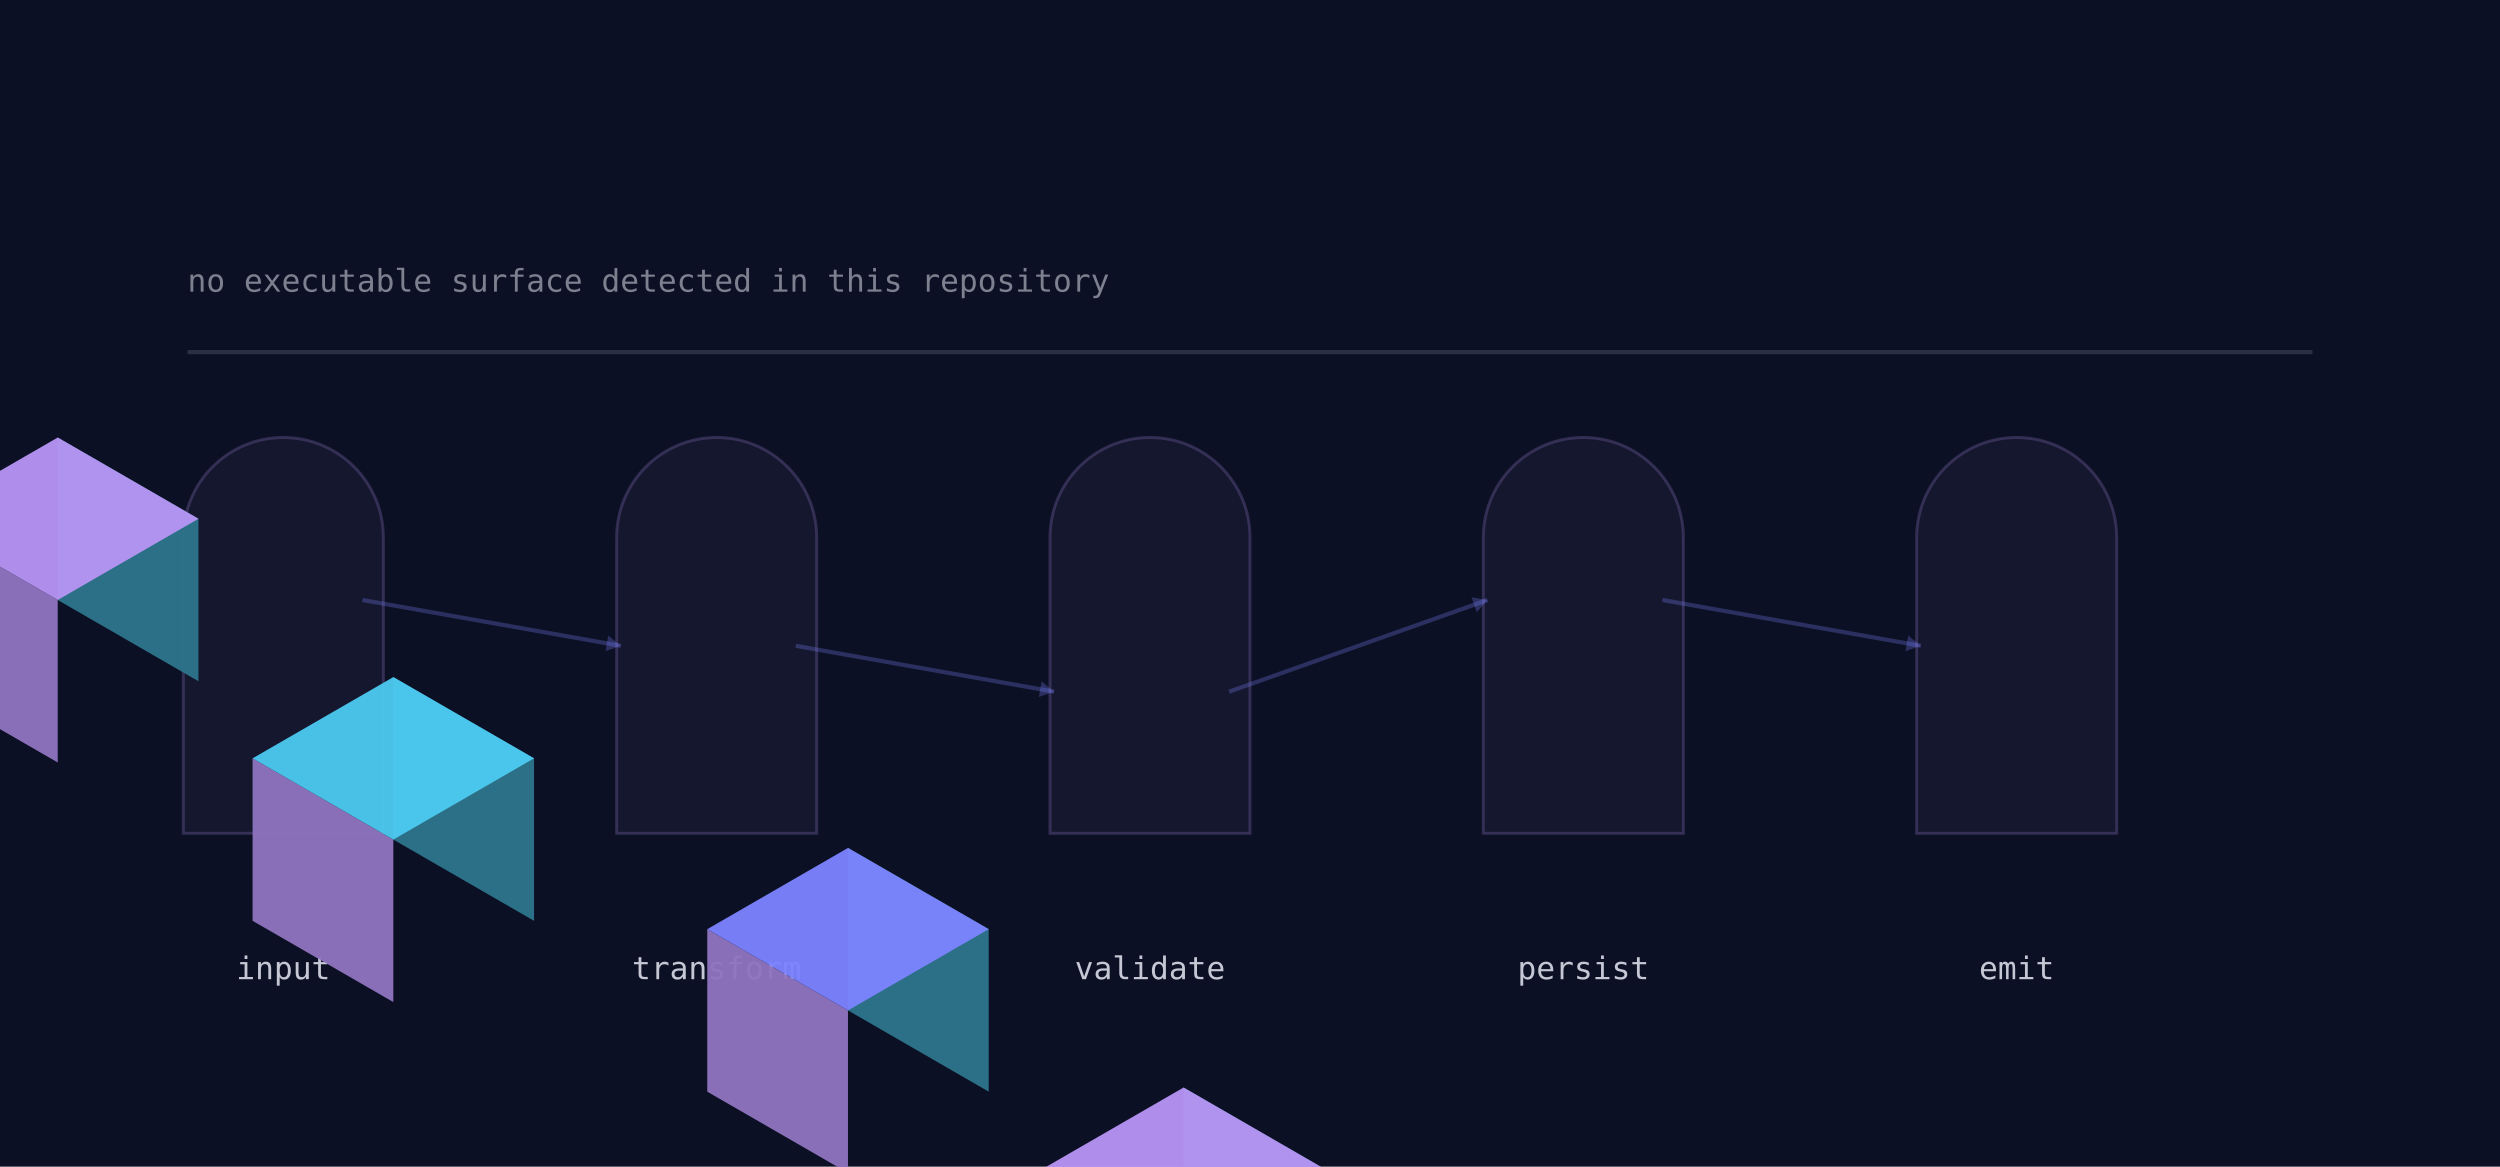
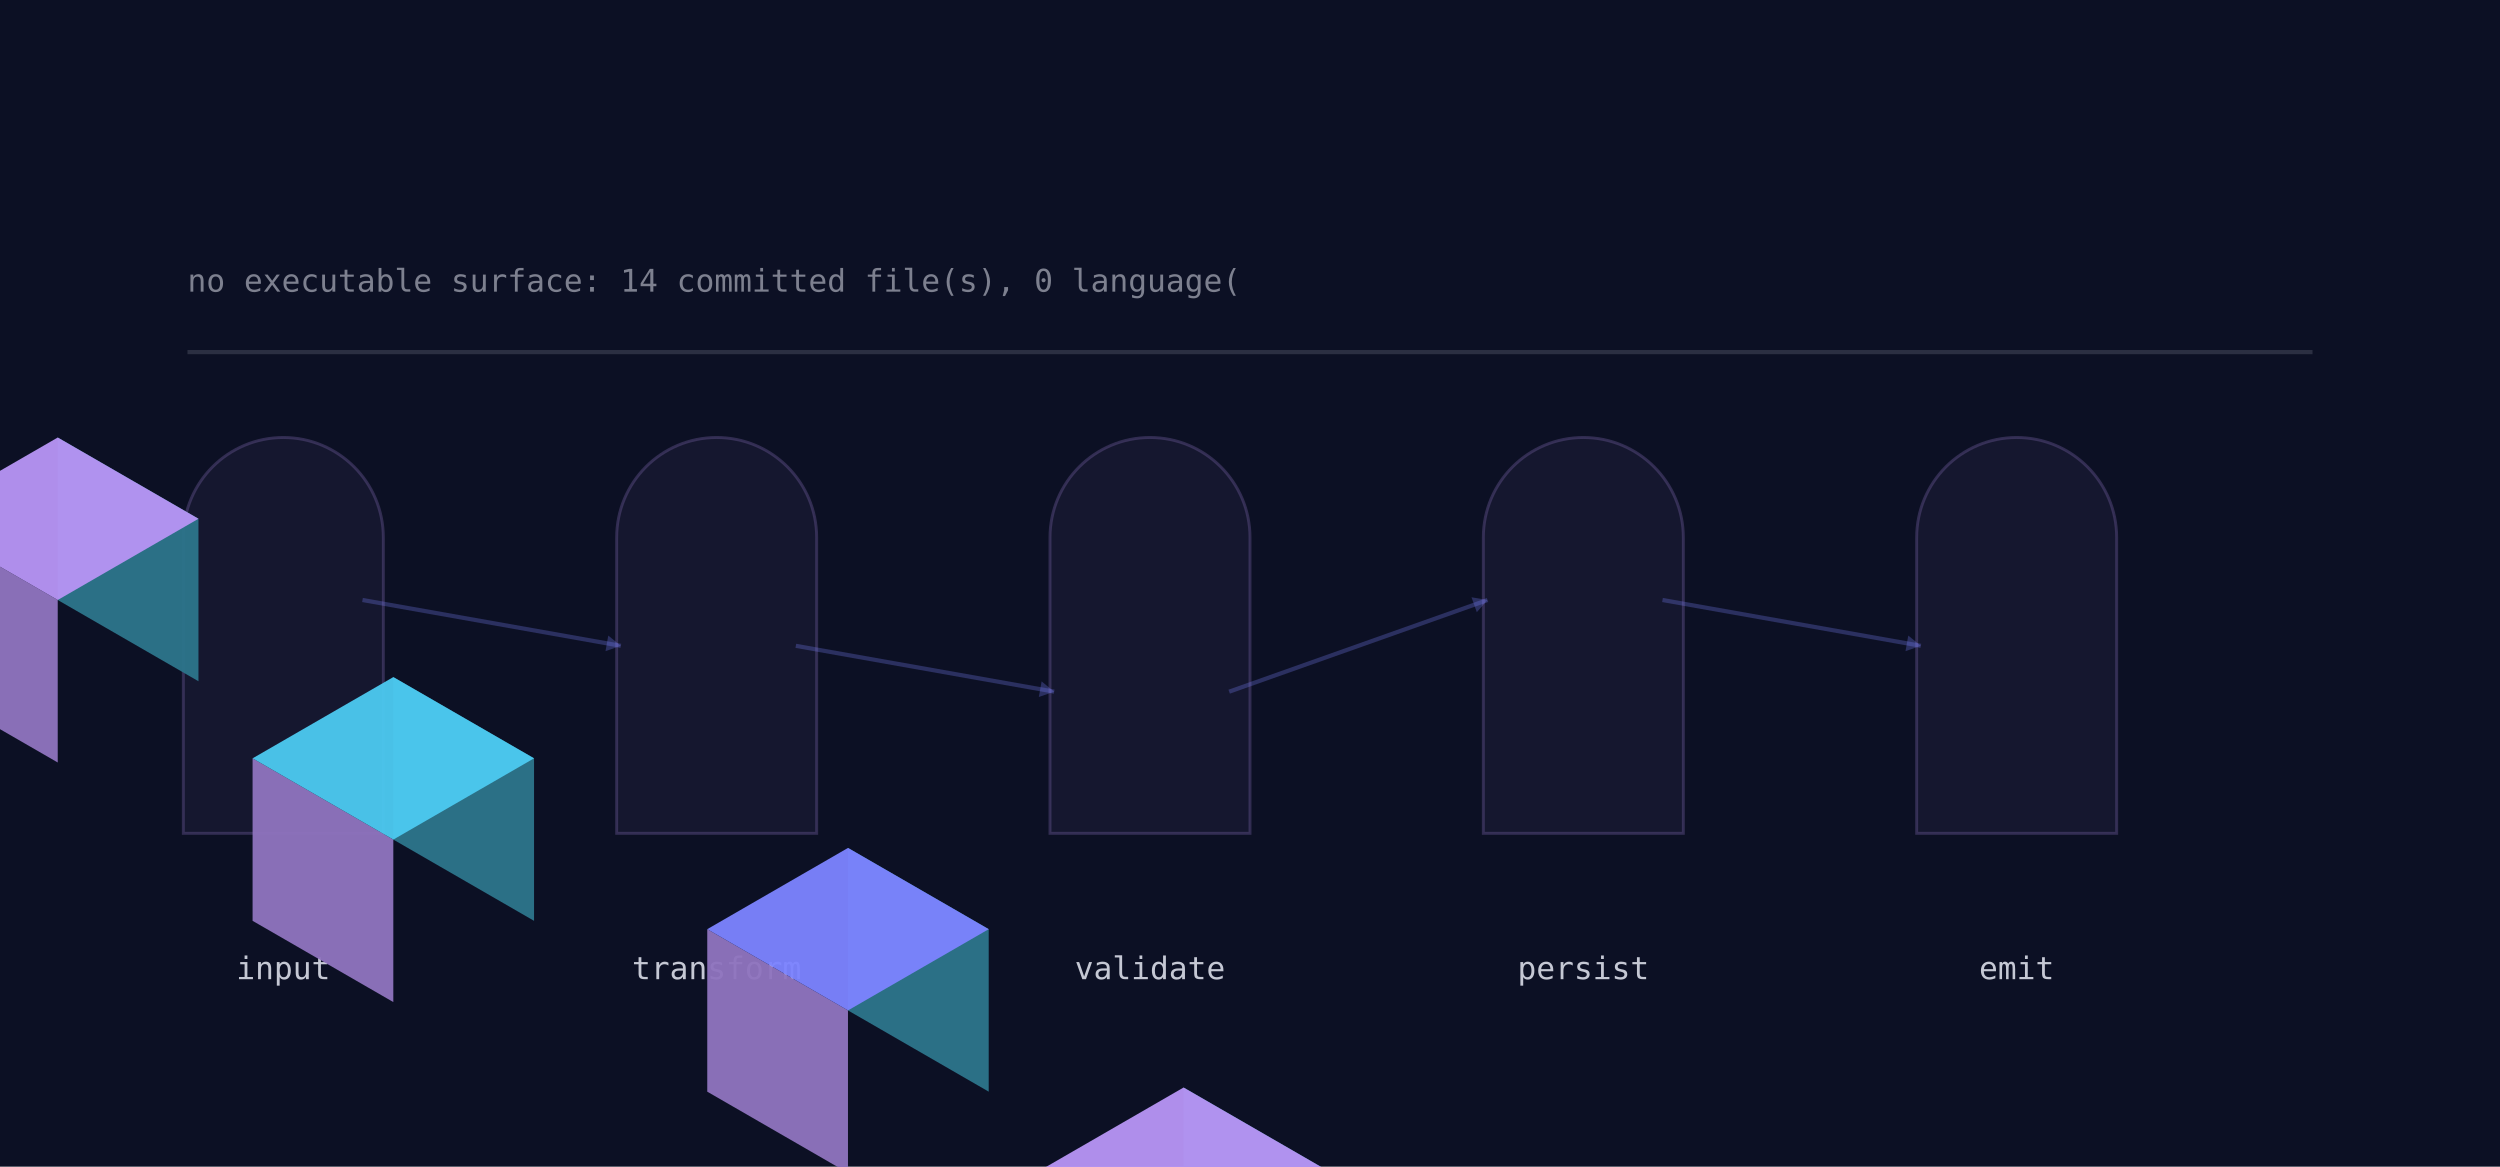
<svg xmlns="http://www.w3.org/2000/svg" viewBox="0 0 1200 560" width="1200" height="560" role="img" aria-label="EVSec.one data flow">
  <rect width="1200" height="560" fill="#0c1024" />
  <defs>
    <linearGradient id="gf" x1="0" y1="0" x2="1" y2="1">
      <stop offset="0%" stop-color="#7c83ff" />
      <stop offset="100%" stop-color="#b794f4" />
    </linearGradient>
  </defs>
  <path d="M88.00,400.00 L88.00,258.00 A48.00,48.00 0 0 1 184.00,258.00 L184.00,400.00 Z" fill="rgba(183,148,244,0.100)" opacity="0.55" stroke="rgba(183,148,244,0.400)" stroke-width="1.4" />
  <polygon points="-133.37,173.00 -65.82,212.00 -65.82,134.00 -133.37,95.00" fill="#2c758b" opacity="0.95" />
  <polygon points="-200.92,212.00 -133.37,251.00 -133.37,173.00 -200.92,134.00" fill="#8f73be" opacity="0.95" />
  <polygon points="-133.37,95.00 -65.82,134.00 -133.37,173.00 -200.92,134.00" fill="#7c83ff" opacity="0.95" />
  <text x="136" y="470" font-family="ui-monospace,Menlo,monospace" font-size="15" fill="rgba(238,240,251,0.820)" text-anchor="middle">input</text>
  <path d="M296.00,400.00 L296.00,258.00 A48.00,48.00 0 0 1 392.00,258.00 L392.00,400.00 Z" fill="rgba(183,148,244,0.100)" opacity="0.55" stroke="rgba(183,148,244,0.400)" stroke-width="1.4" />
  <polygon points="27.71,288.00 95.26,327.00 95.26,249.00 27.71,210.00" fill="#2c758b" opacity="0.95" />
  <polygon points="-39.84,327.00 27.71,366.00 27.71,288.00 -39.84,249.00" fill="#8f73be" opacity="0.95" />
  <polygon points="27.71,210.00 95.26,249.00 27.71,288.00 -39.84,249.00" fill="#b794f4" opacity="0.95" />
  <text x="344" y="470" font-family="ui-monospace,Menlo,monospace" font-size="15" fill="rgba(238,240,251,0.820)" text-anchor="middle">transform</text>
  <line x1="174.00" y1="288.00" x2="298.00" y2="310.00" stroke="rgba(124,131,255,0.500)" stroke-width="2.00" opacity="0.55" />
  <polygon points="298.00,310.00 291.97,305.07 290.64,312.55" fill="rgba(124,131,255,0.500)" opacity="0.55" />
  <path d="M504.00,400.00 L504.00,258.00 A48.00,48.00 0 0 1 600.00,258.00 L600.00,400.00 Z" fill="rgba(183,148,244,0.100)" opacity="0.55" stroke="rgba(183,148,244,0.400)" stroke-width="1.4" />
  <polygon points="188.79,403.00 256.34,442.00 256.34,364.00 188.79,325.00" fill="#2c758b" opacity="0.95" />
  <polygon points="121.24,442.00 188.79,481.00 188.79,403.00 121.24,364.00" fill="#8f73be" opacity="0.95" />
  <polygon points="188.79,325.00 256.34,364.00 188.79,403.00 121.24,364.00" fill="#4cc9f0" opacity="0.95" />
  <text x="552" y="470" font-family="ui-monospace,Menlo,monospace" font-size="15" fill="rgba(238,240,251,0.820)" text-anchor="middle">validate</text>
  <line x1="382.00" y1="310.00" x2="506.00" y2="332.00" stroke="rgba(124,131,255,0.500)" stroke-width="2.00" opacity="0.55" />
  <polygon points="506.00,332.00 499.97,327.07 498.64,334.55" fill="rgba(124,131,255,0.500)" opacity="0.55" />
  <path d="M712.00,400.00 L712.00,258.00 A48.00,48.00 0 0 1 808.00,258.00 L808.00,400.00 Z" fill="rgba(183,148,244,0.100)" opacity="0.55" stroke="rgba(183,148,244,0.400)" stroke-width="1.4" />
  <polygon points="407.03,485.00 474.58,524.00 474.58,446.00 407.03,407.00" fill="#2c758b" opacity="0.95" />
  <polygon points="339.48,524.00 407.03,563.00 407.03,485.00 339.48,446.00" fill="#8f73be" opacity="0.95" />
  <polygon points="407.03,407.00 474.58,446.00 407.03,485.00 339.48,446.00" fill="#7c83ff" opacity="0.95" />
  <text x="760" y="470" font-family="ui-monospace,Menlo,monospace" font-size="15" fill="rgba(238,240,251,0.820)" text-anchor="middle">persist</text>
  <line x1="590.00" y1="332.00" x2="714.00" y2="288.00" stroke="rgba(124,131,255,0.500)" stroke-width="2.00" opacity="0.55" />
  <polygon points="714.00,288.00 706.32,286.69 708.86,293.86" fill="rgba(124,131,255,0.500)" opacity="0.55" />
  <path d="M920.00,400.00 L920.00,258.00 A48.00,48.00 0 0 1 1016.00,258.00 L1016.00,400.00 Z" fill="rgba(183,148,244,0.100)" opacity="0.55" stroke="rgba(183,148,244,0.400)" stroke-width="1.4" />
  <polygon points="568.11,600.00 635.66,639.00 635.66,561.00 568.11,522.00" fill="#2c758b" opacity="0.95" />
  <polygon points="500.56,639.00 568.11,678.00 568.11,600.00 500.56,561.00" fill="#8f73be" opacity="0.95" />
  <polygon points="568.11,522.00 635.66,561.00 568.11,600.00 500.56,561.00" fill="#b794f4" opacity="0.95" />
  <text x="968" y="470" font-family="ui-monospace,Menlo,monospace" font-size="15" fill="rgba(238,240,251,0.820)" text-anchor="middle">emit</text>
  <line x1="798.00" y1="288.00" x2="922.00" y2="310.00" stroke="rgba(124,131,255,0.500)" stroke-width="2.00" opacity="0.55" />
  <polygon points="922.00,310.00 915.97,305.07 914.64,312.55" fill="rgba(124,131,255,0.500)" opacity="0.55" />
  <rect x="90.00" y="168.00" width="1020.00" height="2.00" rx="0.00" fill="rgba(238,240,251,0.140)" opacity="1.00" />
-   <text x="90" y="140" font-family="ui-monospace,Menlo,monospace" font-size="15" fill="rgba(238,240,251,0.500)">no executable surface detected in this repository</text>
+   <text x="90" y="140" font-family="ui-monospace,Menlo,monospace" font-size="15" fill="rgba(238,240,251,0.500)">no executable surface: 14 committed file(s), 0 language(</text>
</svg>
